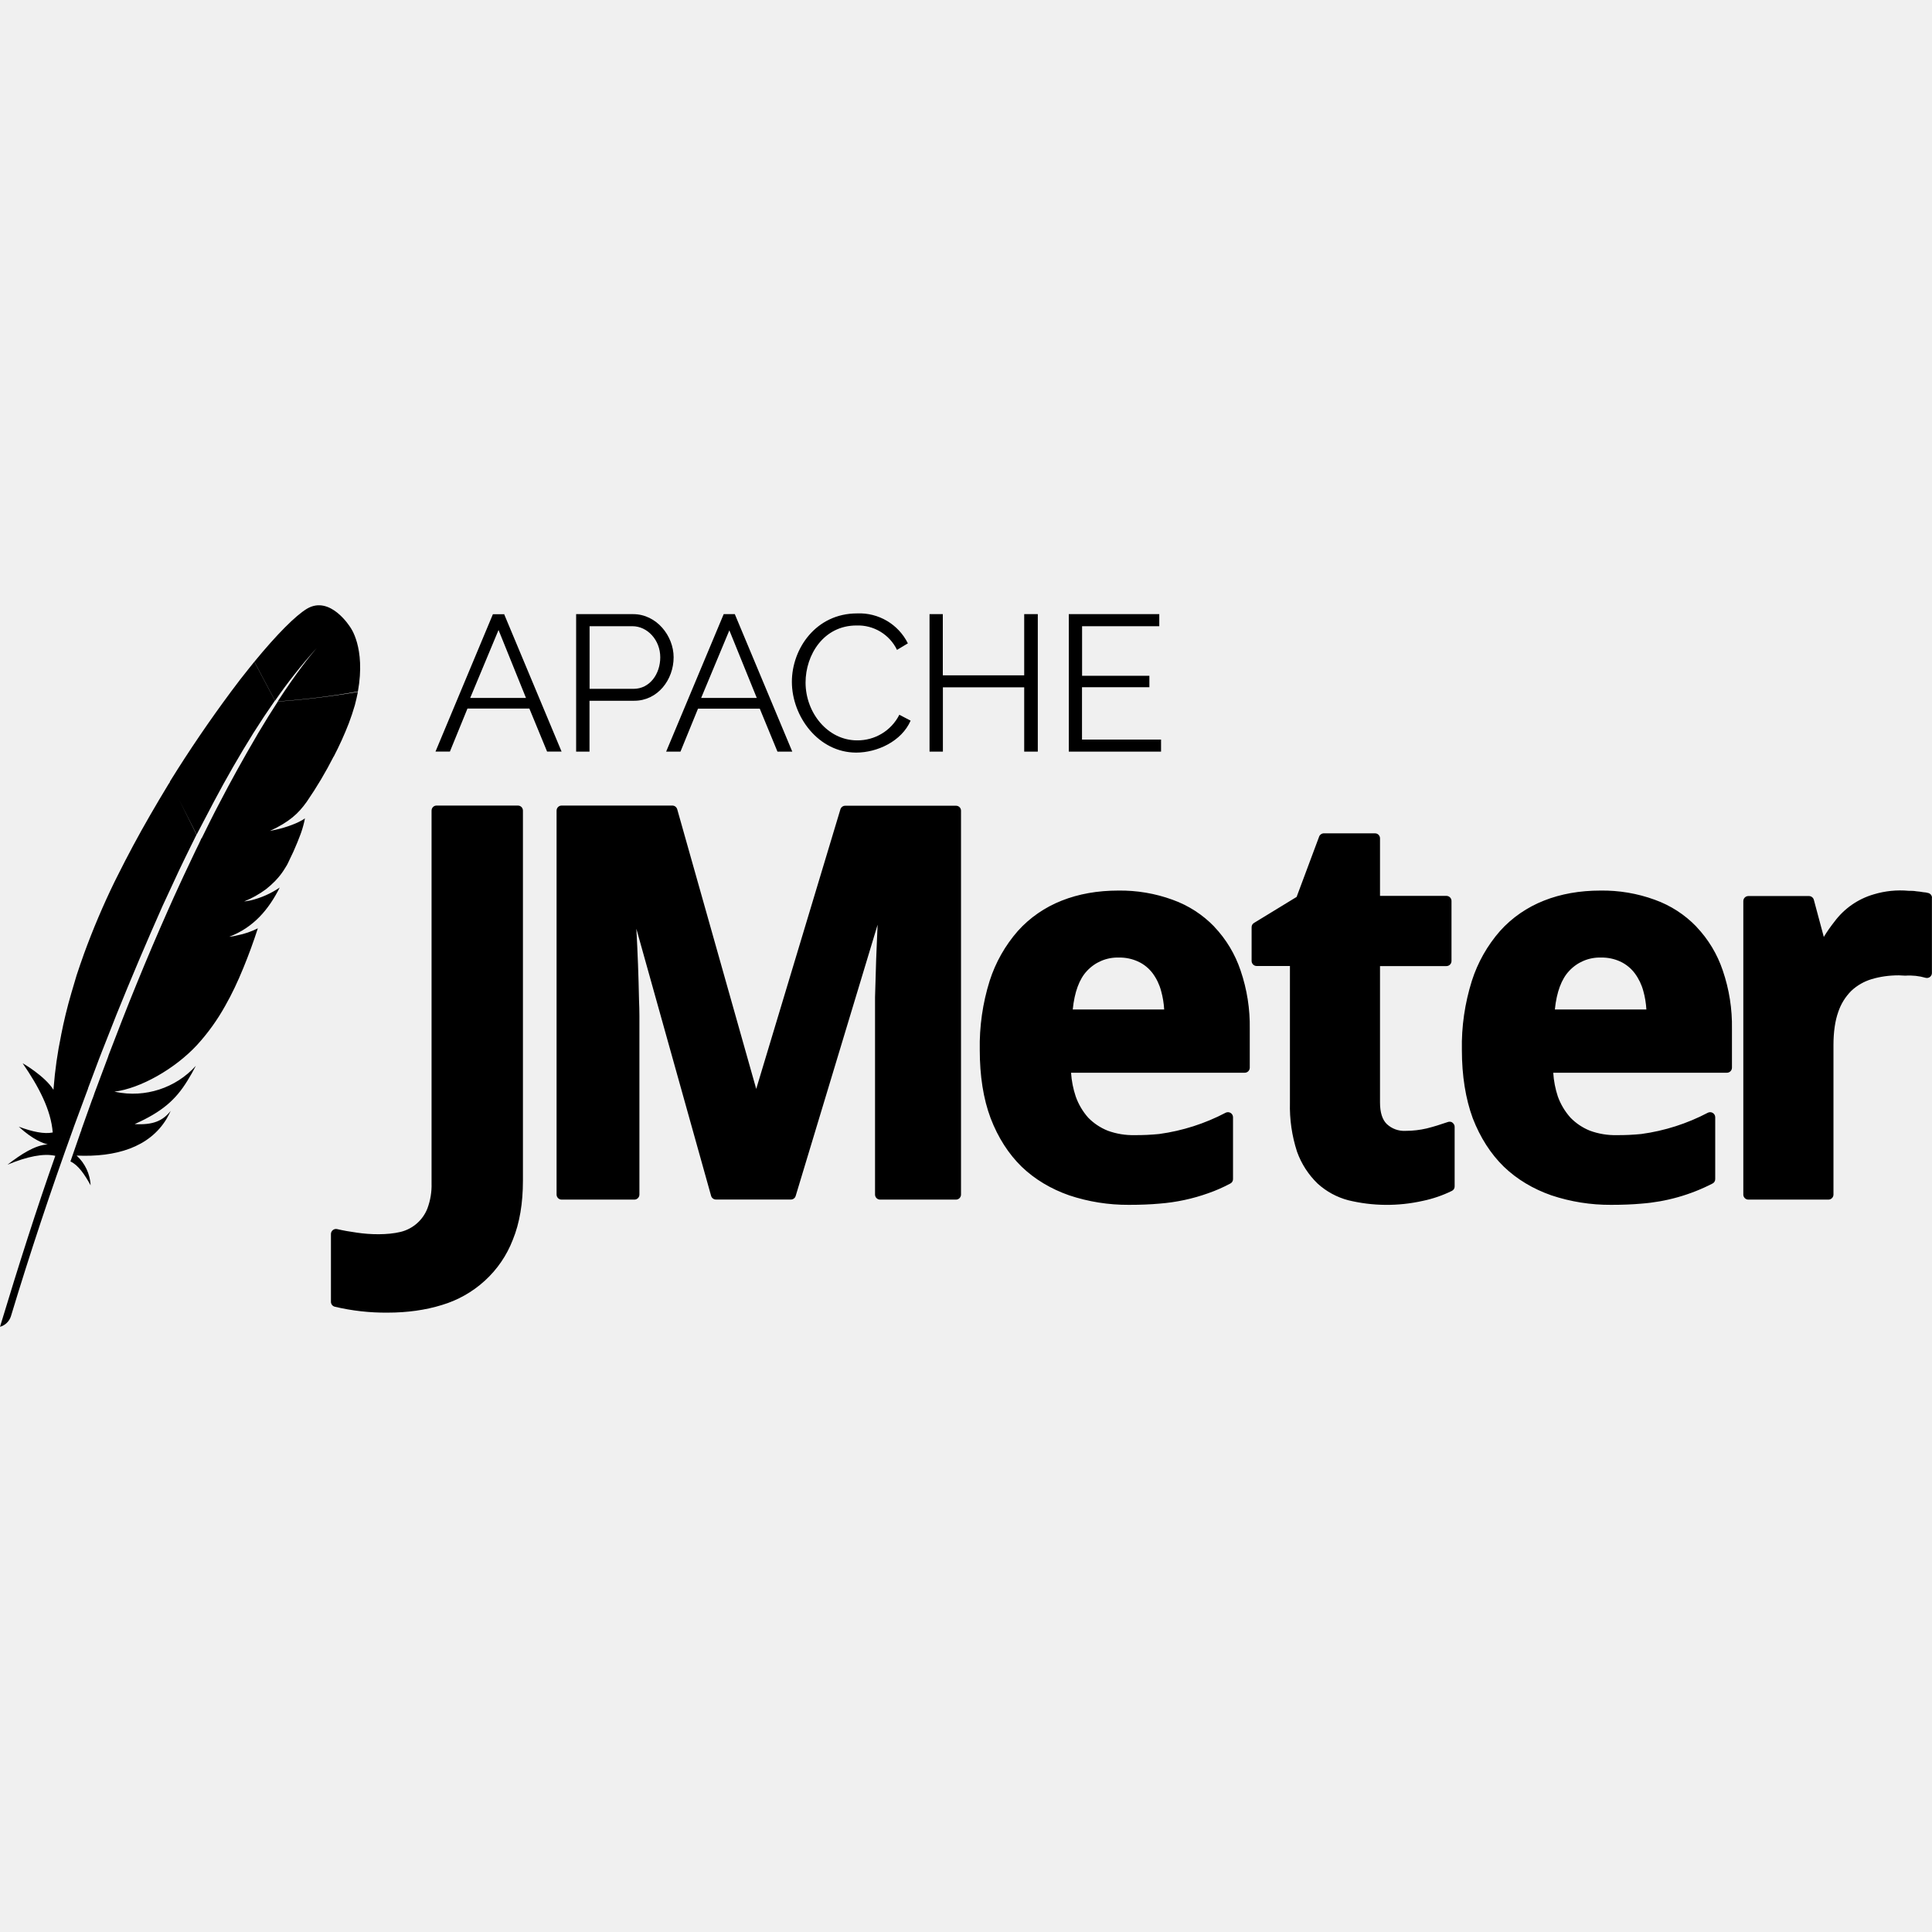
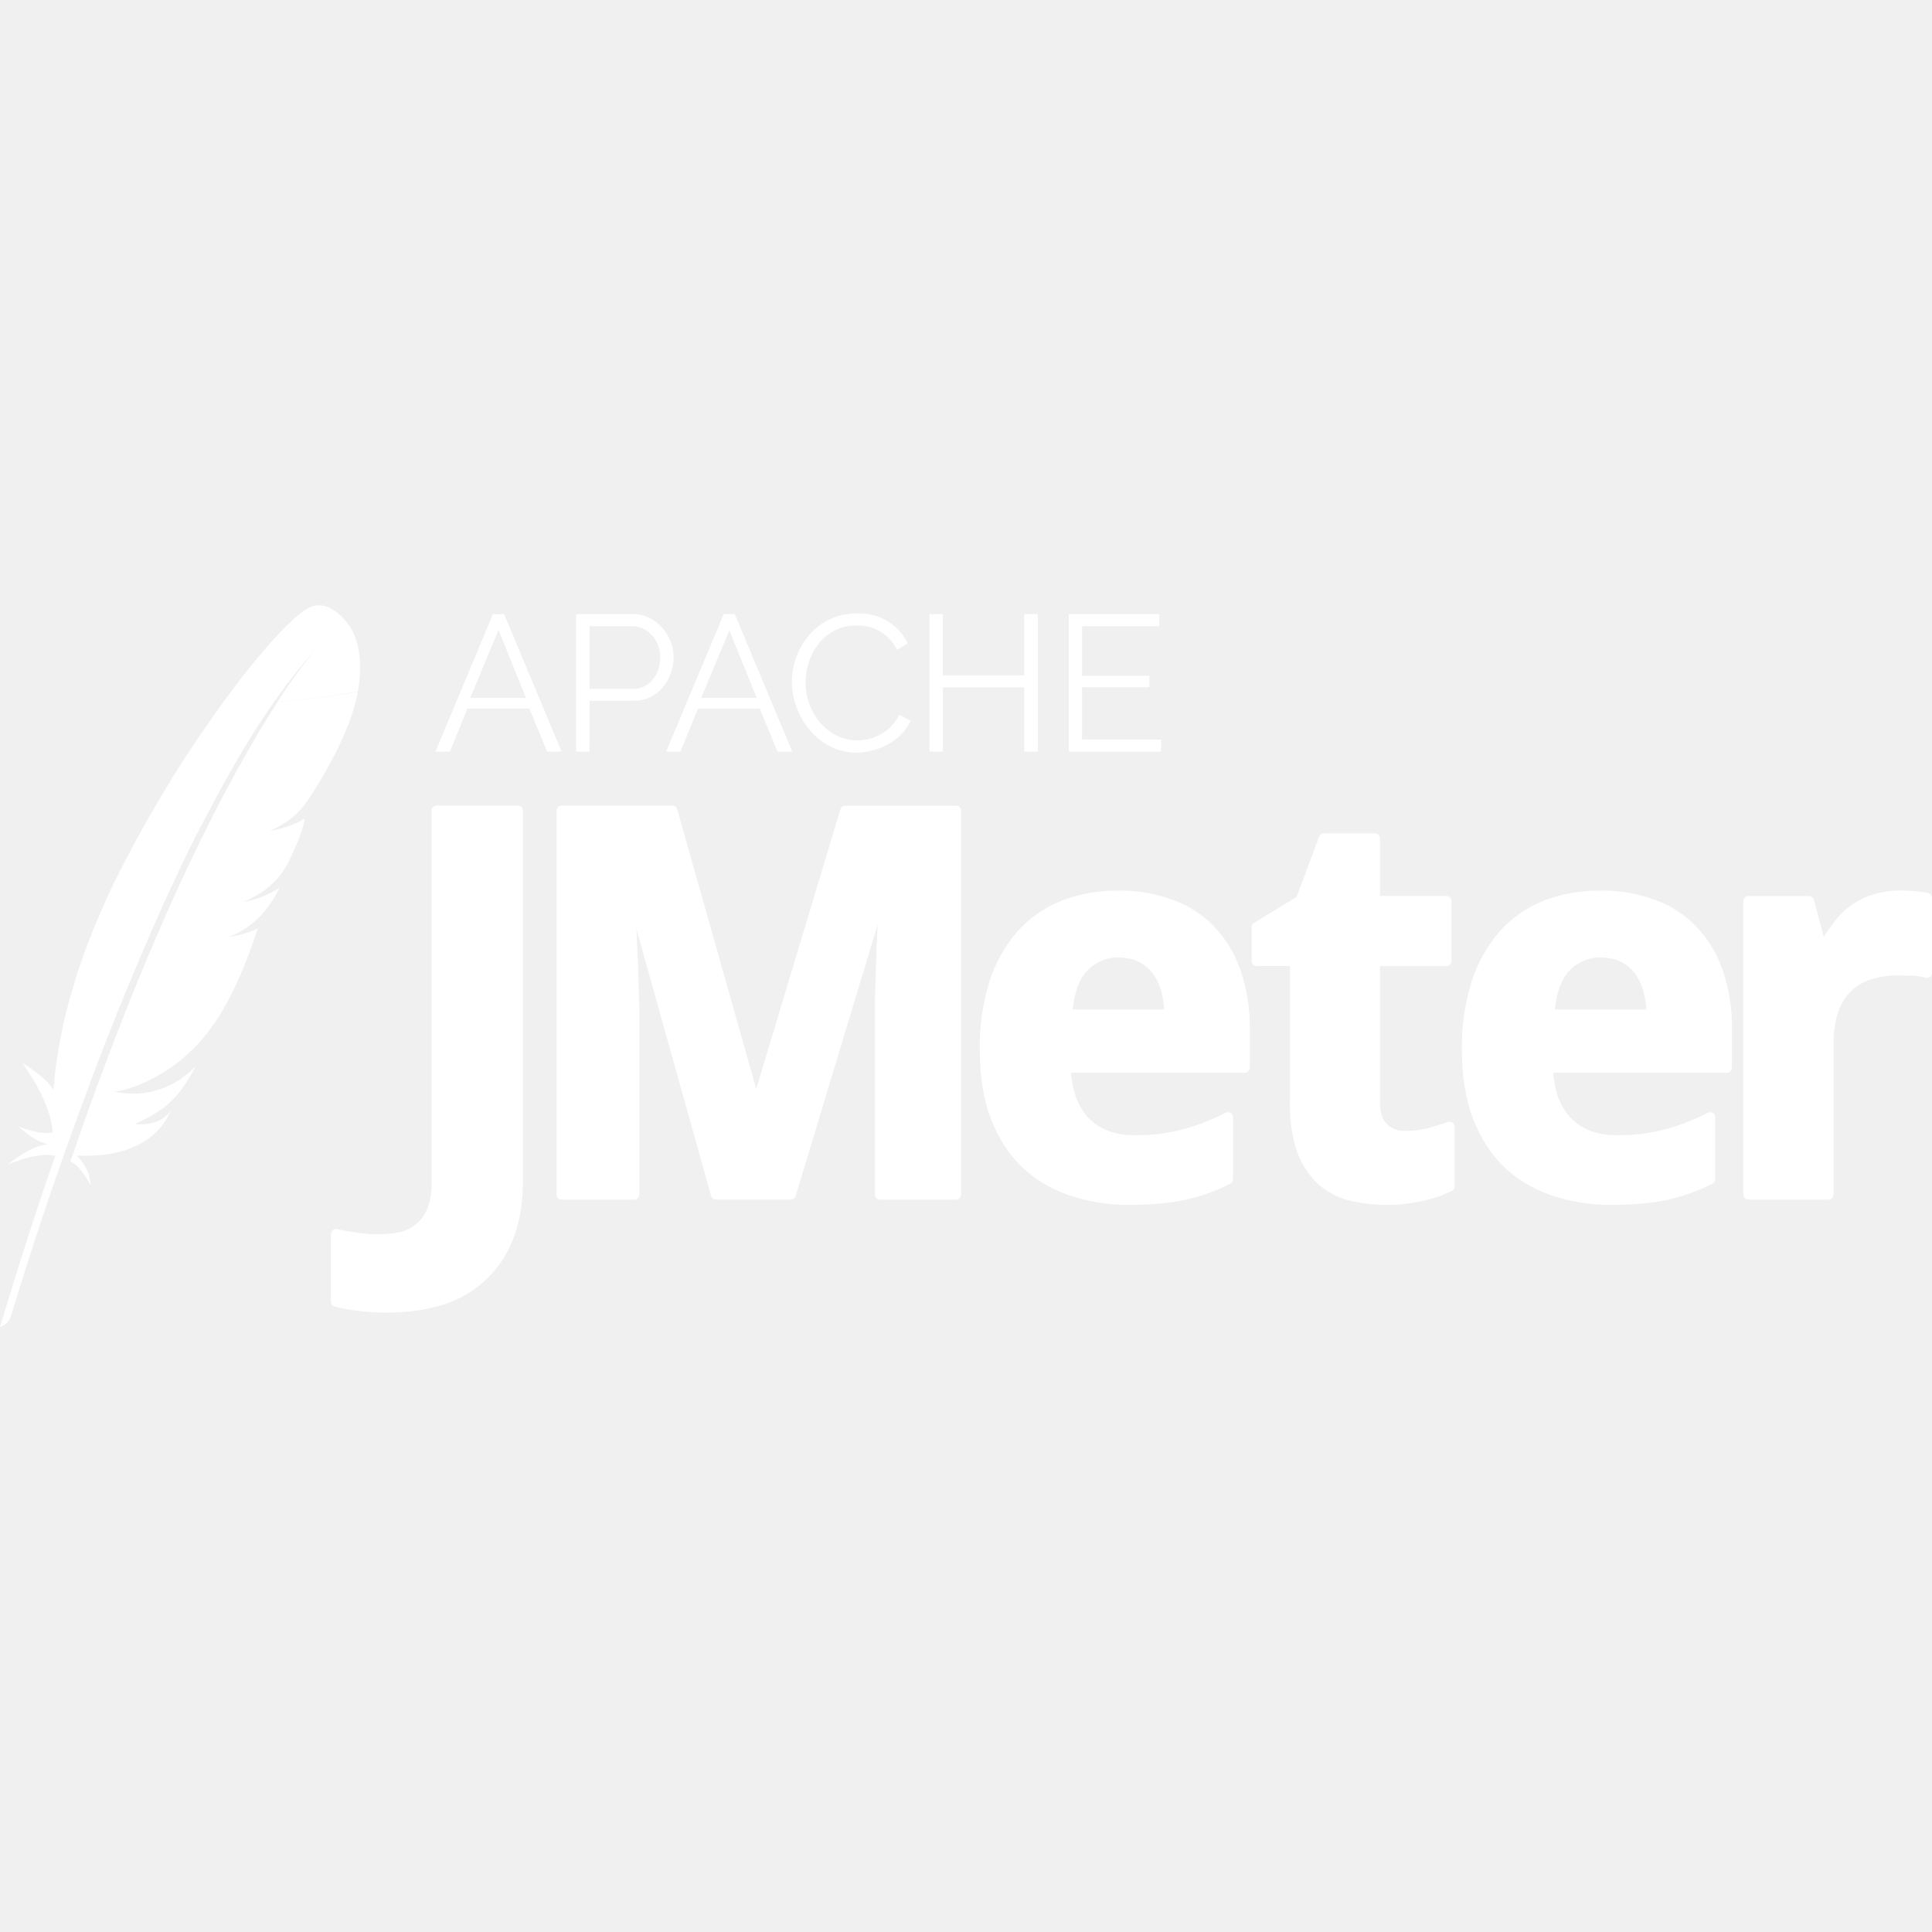
- <svg xmlns="http://www.w3.org/2000/svg" role="img" viewBox="0 0 24 24">
-   <path d="M4.35 7.79s-.247-.4-.537-.228c-.14.084-.374.318-.653.658l.257.484a6.28 6.28 0 0 1 .517-.653c-.079.09-.246.298-.484.662.334-.023.666-.064.996-.123.099-.549-.096-.8-.096-.8zm-.386.228.022-.024zM.91 14.02a45.295 45.295 0 0 0-.774 2.33.198.198 0 0 1-.136.132c.23-.76.458-1.476.687-2.124-.143-.033-.346.007-.594.11.17-.13.339-.242.5-.252-.051-.011-.183-.057-.36-.22.169.063.316.094.422.072-.022-.282-.174-.57-.374-.86-.001-.002.28.161.383.33l.002-.023c.017-.22.048-.438.093-.654v-.002c.034-.174.076-.348.127-.522l.066-.223c.028-.087.06-.176.093-.27.11-.301.235-.596.375-.884l.036-.072c.128-.257.264-.511.408-.76.076-.133.154-.262.231-.39.007-.007.011-.017.017-.026L2.11 9.71l.008-.013c.236-.38.488-.75.754-1.108a8.36 8.36 0 0 1 .229-.296l.058-.072.256.482a10.46 10.46 0 0 0-.268.404c-.172.276-.335.559-.487.846l-.217.414-.222-.439.22.44-.007.015c-.044.09-.09.18-.133.27a6.9 6.9 0 0 0-.077.16l-.206.444a42.824 42.824 0 0 0-.57 1.344l-.18.457a6.523 6.523 0 0 1-.04.103c-.044.121-.091.239-.134.357v.004l-.033.088-.141.381-.01.029zm3.235-4.623a4.98 4.98 0 0 1-.334.562c-.106.149-.216.25-.457.363l.022-.004c.002-.002.003-.002.006-.002.125-.023.28-.074.37-.127a.184.184 0 0 0 .036-.024.846.846 0 0 1-.02.089c-.006.025-.016.054-.026.085l-.012.033-.036.092a2.985 2.985 0 0 1-.102.226c-.008.019-.018.038-.028.057l-.024.039a.85.85 0 0 1-.084.116l-.04.044a1.2 1.2 0 0 1-.113.101 1.231 1.231 0 0 1-.27.151l.017-.002.064-.011c.129-.031.251-.085.361-.16-.138.275-.326.497-.628.612l.052-.007.05-.011a.998.998 0 0 0 .254-.087 6.74 6.74 0 0 1-.18.492c-.071.174-.145.33-.225.47a2.577 2.577 0 0 1-.35.487c-.276.298-.705.54-1.027.58l.016.003c.366.076.745-.047.996-.324a2.685 2.685 0 0 1-.106.187c-.148.24-.318.386-.654.537.23.013.35-.041.448-.165a1.414 1.414 0 0 1-.052.1c-.215.356-.634.478-1.117.456a.54.54 0 0 1 .174.37c-.074-.134-.152-.251-.251-.297l.116-.334a.523.523 0 0 1 .02-.054v-.006l.132-.37a.837.837 0 0 0 .026-.07l.003-.01.17-.454.007-.022.168-.435c.061-.159.124-.312.184-.46.123-.301.25-.6.382-.897.052-.116.101-.228.152-.336l.05-.108.097-.205c.028-.063.059-.122.088-.183l.027-.058c.002-.002.003-.006.002-.011l.006-.001c.074-.15.143-.291.213-.423.15-.29.309-.576.474-.857l.013-.023c.088-.148.171-.28.246-.396.333-.023.665-.064.995-.12-.011.052-.022.107-.038.165a2.966 2.966 0 0 1-.075.225 4.142 4.142 0 0 1-.187.413h-.001zm2.351.674v4.596c0 .28-.041.527-.125.732a1.337 1.337 0 0 1-.35.512 1.37 1.37 0 0 1-.531.3c-.203.063-.43.095-.674.095a2.728 2.728 0 0 1-.659-.074.063.063 0 0 1-.046-.06v-.842a.063.063 0 0 1 .076-.062c.077.018.162.033.25.045.162.024.376.03.54-.01a.48.48 0 0 0 .332-.29.826.826 0 0 0 .052-.313v-4.63c0-.035.027-.063.062-.063h1.01c.036 0 .063.028.063.063zm8.588 1.44a1.352 1.352 0 0 0-.518-.334 1.887 1.887 0 0 0-.675-.114c-.254 0-.49.041-.702.125-.208.082-.395.21-.545.377a1.75 1.75 0 0 0-.35.619 2.704 2.704 0 0 0-.123.859c0 .32.044.606.135.848.092.24.222.443.386.603.164.157.364.276.59.355a2.3 2.3 0 0 0 .742.118c.143 0 .267-.005.377-.015a2.33 2.33 0 0 0 .61-.13c.095-.033.187-.074.273-.12a.06.06 0 0 0 .033-.055v-.77a.063.063 0 0 0-.09-.055 2.505 2.505 0 0 1-.827.265c-.102.01-.204.015-.307.014a.907.907 0 0 1-.332-.055.703.703 0 0 1-.243-.162.797.797 0 0 1-.155-.263 1.168 1.168 0 0 1-.058-.295h2.157a.063.063 0 0 0 .063-.062v-.483a2.126 2.126 0 0 0-.114-.725 1.462 1.462 0 0 0-.327-.544zm-1.758 1.029c.022-.216.081-.377.176-.478a.518.518 0 0 1 .395-.167.55.55 0 0 1 .246.052c.07.033.13.083.176.144a.647.647 0 0 1 .105.22c.02.071.033.148.038.229h-1.136zm10.673-1.387v.934a.062.062 0 0 1-.077.06.727.727 0 0 0-.254-.027l-.08-.004c-.121 0-.233.016-.337.047a.636.636 0 0 0-.253.145.672.672 0 0 0-.163.264c-.039.11-.059.248-.059.411v1.856a.063.063 0 0 1-.063.063h-.994a.063.063 0 0 1-.063-.063v-3.645c0-.035.028-.063.063-.063h.753c.028 0 .053.02.06.046l.124.462c.04-.067.085-.13.133-.191a.932.932 0 0 1 .487-.338 1.14 1.14 0 0 1 .434-.044c.033 0 .065 0 .096.006a.76.76 0 0 1 .084.011.279.279 0 0 1 .066.011.061.061 0 0 1 .044.059h-.001zm-5.956 2.794a.06.06 0 0 1 .027.05v.741a.06.06 0 0 1-.033.055 1.524 1.524 0 0 1-.364.125c-.304.068-.62.066-.924-.008a.91.91 0 0 1-.381-.207 1.036 1.036 0 0 1-.256-.397 1.819 1.819 0 0 1-.088-.608V12h-.414a.063.063 0 0 1-.062-.062v-.42a.06.06 0 0 1 .03-.053l.529-.323.28-.75a.062.062 0 0 1 .058-.04h.636c.035 0 .062.028.062.063v.714h.825c.034 0 .063.028.063.062v.747a.063.063 0 0 1-.063.063h-.825v1.695c0 .124.029.214.085.268a.315.315 0 0 0 .231.084c.094 0 .181-.011.263-.03.089-.022.177-.05.264-.08a.062.062 0 0 1 .057.007v.001zm-6.105-3.876v4.77a.063.063 0 0 1-.062.061h-.943a.063.063 0 0 1-.063-.063v-2.45l.014-.473.01-.242.008-.187-1.018 3.37a.062.062 0 0 1-.06.044h-.93a.063.063 0 0 1-.06-.044l-.929-3.32a24.947 24.947 0 0 1 .033.88c.003.074.005.142.005.204v2.218a.063.063 0 0 1-.063.063h-.903a.063.063 0 0 1-.063-.063V10.07c0-.034.027-.063.062-.063h1.376c.03 0 .053.02.061.047l.981 3.473 1.046-3.474a.063.063 0 0 1 .06-.044h1.376c.034 0 .062.027.062.061zm9.135 1.44a1.351 1.351 0 0 0-.517-.334 1.886 1.886 0 0 0-.676-.114c-.253 0-.49.041-.701.125-.208.082-.395.21-.545.377a1.75 1.75 0 0 0-.35.619c-.087.278-.13.568-.124.859 0 .32.046.606.135.848.093.24.223.443.387.603.164.157.364.276.59.355a2.3 2.3 0 0 0 .742.118c.143 0 .266-.005.376-.015a2.306 2.306 0 0 0 .884-.25.06.06 0 0 0 .033-.055v-.77a.063.063 0 0 0-.09-.055 2.5 2.5 0 0 1-.828.265c-.101.01-.204.015-.306.014a.905.905 0 0 1-.332-.055.7.7 0 0 1-.242-.162.799.799 0 0 1-.157-.263 1.165 1.165 0 0 1-.057-.295h2.157a.063.063 0 0 0 .063-.062v-.483a2.126 2.126 0 0 0-.114-.725 1.464 1.464 0 0 0-.328-.544zm-.765.58a.65.65 0 0 1 .106.22c.02.071.033.148.038.229h-1.137c.022-.216.082-.377.177-.478a.518.518 0 0 1 .395-.167.55.55 0 0 1 .246.052.48.48 0 0 1 .175.144zM6.26 7.63h-.137L5.41 9.336h.179l.218-.534h.769l.22.534h.18l-.714-1.708H6.26zm-.419 1.04.352-.844.341.844h-.693zm1.483.035h.555c.292 0 .489-.262.489-.54 0-.265-.211-.536-.503-.536h-.708v1.708h.166v-.632zm0-.926h.532c.187 0 .346.172.346.386 0 .207-.13.392-.332.392h-.546v-.778zm1.129 1.558.218-.534h.767l.22.534h.184l-.714-1.708H8.99l-.715 1.708h.177zm.606-1.51.342.843H8.71l.352-.844H9.06zm.778.643c0-.41.297-.85.81-.85a.672.672 0 0 1 .631.372l-.135.081a.538.538 0 0 0-.504-.303c-.408 0-.632.365-.632.709 0 .376.276.718.639.718a.58.58 0 0 0 .526-.318l.14.073c-.111.256-.414.397-.676.397-.468 0-.799-.447-.799-.88zm1.875.867h-.165V7.629h.165v.76h1.011v-.76h.169v1.708h-.169v-.799h-1.01v.799zm2.71 0h-1.145V7.629h1.124v.15h-.959v.616h.836v.142h-.837v.65h.982v.15z" />
+ <svg xmlns="http://www.w3.org/2000/svg" width="24" height="24" viewBox="0 0 24 24" fill="none">
+   <g clip-path="url(#clip0_142_7)">
+     <path d="M4.35 7.79C4.35 7.79 4.103 7.39 3.813 7.562C3.673 7.646 3.439 7.88 3.16 8.22L3.417 8.704C3.575 8.475 3.747 8.257 3.934 8.051C3.855 8.141 3.688 8.349 3.45 8.713C3.784 8.69 4.116 8.649 4.446 8.59C4.545 8.041 4.35 7.79 4.35 7.79ZM0.91 14.02C0.631 14.79 0.373 15.566 0.136 16.35C0.126 16.382 0.109 16.41 0.085 16.433C0.061 16.456 0.032 16.473 0 16.482C0.23 15.722 0.458 15.006 0.687 14.358C0.544 14.325 0.341 14.365 0.093 14.468C0.263 14.338 0.432 14.226 0.593 14.216C0.542 14.205 0.41 14.159 0.233 13.996C0.402 14.059 0.549 14.09 0.655 14.068C0.633 13.786 0.481 13.498 0.281 13.208C0.28 13.206 0.561 13.369 0.664 13.538L0.666 13.515C0.683 13.295 0.714 13.077 0.759 12.861V12.859C0.793 12.685 0.835 12.511 0.886 12.337L0.952 12.114C0.98 12.027 1.012 11.938 1.045 11.844C1.155 11.543 1.28 11.248 1.42 10.96L1.456 10.888C1.584 10.631 1.72 10.377 1.864 10.128C1.94 9.995 2.018 9.866 2.095 9.738C2.102 9.731 2.106 9.721 2.112 9.712L2.11 9.71L2.118 9.697C2.354 9.317 2.606 8.947 2.872 8.589C2.946 8.489 3.022 8.39 3.101 8.293L3.159 8.221L3.415 8.703C3.323 8.836 3.233 8.97 3.147 9.107C2.975 9.383 2.812 9.666 2.66 9.953L2.443 10.367L2.221 9.928L2.441 10.368L2.434 10.383C2.39 10.473 2.344 10.563 2.301 10.653C2.275 10.706 2.249 10.759 2.224 10.813L2.018 11.257C1.82 11.702 1.63 12.15 1.448 12.601L1.268 13.058C1.255 13.092 1.242 13.127 1.228 13.161C1.184 13.282 1.137 13.4 1.094 13.518V13.522L1.061 13.61L0.92 13.991L0.91 14.02ZM4.145 9.397C4.046 9.591 3.935 9.779 3.811 9.959C3.705 10.108 3.595 10.209 3.354 10.322L3.376 10.318C3.378 10.316 3.379 10.316 3.382 10.316C3.507 10.293 3.662 10.242 3.752 10.189C3.765 10.182 3.777 10.174 3.788 10.165C3.783 10.195 3.776 10.225 3.768 10.254C3.762 10.279 3.752 10.308 3.742 10.339L3.73 10.372L3.694 10.464C3.663 10.541 3.629 10.616 3.592 10.69C3.584 10.709 3.574 10.728 3.564 10.747L3.54 10.786C3.515 10.827 3.487 10.866 3.456 10.902L3.416 10.946C3.381 10.982 3.343 11.016 3.303 11.047C3.22 11.108 3.129 11.159 3.033 11.198L3.05 11.196L3.114 11.185C3.243 11.154 3.365 11.1 3.475 11.025C3.337 11.3 3.149 11.522 2.847 11.637L2.899 11.63L2.949 11.619C3.037 11.602 3.123 11.572 3.203 11.532C3.149 11.698 3.089 11.862 3.023 12.024C2.952 12.198 2.878 12.354 2.798 12.494C2.701 12.669 2.583 12.833 2.448 12.981C2.172 13.279 1.743 13.521 1.421 13.561L1.437 13.564C1.803 13.64 2.182 13.517 2.433 13.24C2.4 13.304 2.365 13.366 2.327 13.427C2.179 13.667 2.009 13.813 1.673 13.964C1.903 13.977 2.023 13.923 2.121 13.799C2.105 13.833 2.088 13.866 2.069 13.899C1.854 14.255 1.435 14.377 0.952 14.355C1.056 14.451 1.119 14.584 1.126 14.725C1.052 14.591 0.974 14.474 0.875 14.428L0.991 14.094C0.997 14.076 1.003 14.058 1.011 14.04V14.034L1.143 13.664C1.153 13.641 1.161 13.618 1.169 13.594L1.172 13.584L1.342 13.13L1.349 13.108L1.517 12.673C1.578 12.514 1.641 12.361 1.701 12.213C1.824 11.912 1.951 11.613 2.083 11.316C2.135 11.2 2.184 11.088 2.235 10.98L2.285 10.872L2.382 10.667C2.41 10.604 2.441 10.545 2.47 10.484L2.497 10.426C2.499 10.424 2.5 10.42 2.499 10.415L2.505 10.414C2.579 10.264 2.648 10.123 2.718 9.991C2.868 9.701 3.027 9.415 3.192 9.134L3.205 9.111C3.293 8.963 3.376 8.831 3.451 8.715C3.784 8.692 4.116 8.651 4.446 8.595C4.435 8.647 4.424 8.702 4.408 8.76C4.386 8.836 4.361 8.911 4.333 8.985C4.278 9.126 4.216 9.264 4.146 9.398L4.145 9.397ZM6.496 10.071V14.667C6.496 14.947 6.455 15.194 6.371 15.399C6.296 15.595 6.176 15.77 6.021 15.911C5.869 16.05 5.687 16.152 5.49 16.211C5.287 16.274 5.06 16.306 4.816 16.306C4.594 16.308 4.373 16.283 4.157 16.232C4.144 16.228 4.132 16.221 4.124 16.21C4.116 16.199 4.111 16.186 4.111 16.172V15.33C4.111 15.321 4.113 15.311 4.117 15.303C4.121 15.294 4.127 15.287 4.134 15.281C4.141 15.275 4.15 15.271 4.159 15.268C4.168 15.266 4.178 15.266 4.187 15.268C4.264 15.286 4.349 15.301 4.437 15.313C4.599 15.337 4.813 15.343 4.977 15.303C5.051 15.285 5.12 15.249 5.178 15.198C5.236 15.148 5.281 15.084 5.309 15.013C5.346 14.913 5.364 14.807 5.361 14.7V10.07C5.361 10.035 5.388 10.007 5.423 10.007H6.433C6.469 10.007 6.496 10.035 6.496 10.07V10.071ZM15.084 11.511C14.939 11.361 14.762 11.247 14.566 11.177C14.35 11.098 14.121 11.059 13.891 11.063C13.637 11.063 13.401 11.104 13.189 11.188C12.981 11.27 12.794 11.398 12.644 11.565C12.486 11.745 12.367 11.956 12.294 12.184C12.207 12.462 12.165 12.752 12.171 13.043C12.171 13.363 12.215 13.649 12.306 13.891C12.398 14.131 12.528 14.334 12.692 14.494C12.856 14.651 13.056 14.77 13.282 14.849C13.521 14.929 13.772 14.969 14.024 14.967C14.167 14.967 14.291 14.962 14.401 14.952C14.609 14.936 14.814 14.893 15.011 14.822C15.106 14.789 15.198 14.748 15.284 14.702C15.294 14.697 15.303 14.689 15.309 14.679C15.314 14.669 15.317 14.658 15.317 14.647V13.877C15.317 13.867 15.314 13.856 15.309 13.847C15.303 13.838 15.296 13.831 15.287 13.825C15.278 13.82 15.268 13.816 15.257 13.816C15.247 13.815 15.236 13.818 15.227 13.822C14.969 13.958 14.689 14.047 14.4 14.087C14.298 14.097 14.196 14.102 14.093 14.101C13.98 14.104 13.867 14.085 13.761 14.046C13.67 14.01 13.587 13.954 13.518 13.884C13.45 13.807 13.397 13.718 13.363 13.621C13.331 13.526 13.312 13.426 13.305 13.326H15.462C15.479 13.326 15.494 13.319 15.506 13.308C15.518 13.296 15.525 13.28 15.525 13.264V12.781C15.529 12.535 15.491 12.289 15.411 12.056C15.343 11.853 15.232 11.667 15.084 11.512V11.511ZM13.326 12.54C13.348 12.324 13.407 12.163 13.502 12.062C13.552 12.008 13.613 11.964 13.681 11.936C13.749 11.907 13.823 11.893 13.897 11.895C13.982 11.893 14.066 11.911 14.143 11.947C14.213 11.98 14.273 12.03 14.319 12.091C14.368 12.157 14.403 12.232 14.424 12.311C14.444 12.382 14.457 12.459 14.462 12.54H13.326ZM23.999 11.153V12.087C23.999 12.096 23.997 12.106 23.993 12.114C23.988 12.123 23.983 12.13 23.975 12.136C23.968 12.142 23.959 12.146 23.95 12.148C23.941 12.149 23.931 12.149 23.922 12.147C23.84 12.123 23.754 12.114 23.668 12.12L23.588 12.116C23.467 12.116 23.355 12.132 23.251 12.163C23.157 12.191 23.07 12.241 22.998 12.308C22.924 12.382 22.868 12.473 22.835 12.572C22.796 12.682 22.776 12.82 22.776 12.983V14.839C22.776 14.856 22.769 14.872 22.758 14.884C22.746 14.895 22.73 14.902 22.713 14.902H21.719C21.702 14.902 21.686 14.895 21.674 14.884C21.663 14.872 21.656 14.856 21.656 14.839V11.194C21.656 11.159 21.684 11.131 21.719 11.131H22.472C22.5 11.131 22.525 11.151 22.532 11.177L22.656 11.639C22.696 11.572 22.741 11.509 22.789 11.448C22.91 11.285 23.081 11.167 23.276 11.11C23.416 11.068 23.564 11.053 23.71 11.066C23.743 11.066 23.775 11.066 23.806 11.072C23.834 11.074 23.862 11.078 23.89 11.083C23.912 11.084 23.934 11.088 23.956 11.094C23.969 11.098 23.98 11.105 23.988 11.116C23.996 11.127 23.999 11.14 23.999 11.153ZM18.043 13.947C18.051 13.953 18.058 13.96 18.063 13.969C18.067 13.977 18.07 13.987 18.07 13.997V14.738C18.07 14.749 18.067 14.761 18.061 14.77C18.056 14.78 18.047 14.788 18.037 14.793C17.921 14.85 17.799 14.892 17.673 14.918C17.369 14.986 17.053 14.984 16.749 14.91C16.607 14.873 16.477 14.802 16.368 14.703C16.253 14.592 16.166 14.456 16.112 14.306C16.048 14.11 16.019 13.904 16.024 13.698V12H15.61C15.594 12 15.578 11.993 15.566 11.982C15.555 11.97 15.548 11.954 15.548 11.938V11.518C15.548 11.507 15.55 11.497 15.556 11.487C15.561 11.478 15.569 11.47 15.578 11.465L16.107 11.142L16.387 10.392C16.392 10.38 16.399 10.37 16.41 10.363C16.42 10.356 16.432 10.352 16.445 10.352H17.081C17.116 10.352 17.143 10.38 17.143 10.415V11.129H17.968C18.002 11.129 18.031 11.157 18.031 11.191V11.938C18.031 11.955 18.024 11.971 18.012 11.983C18.001 11.994 17.985 12.001 17.968 12.001H17.143V13.696C17.143 13.82 17.172 13.91 17.228 13.964C17.259 13.993 17.295 14.015 17.335 14.03C17.375 14.044 17.417 14.05 17.459 14.048C17.553 14.048 17.64 14.037 17.722 14.018C17.811 13.996 17.899 13.968 17.986 13.938C17.995 13.934 18.005 13.933 18.015 13.934C18.025 13.936 18.035 13.939 18.043 13.945V13.947ZM11.938 10.071V14.841C11.938 14.857 11.931 14.873 11.919 14.884C11.908 14.895 11.892 14.902 11.876 14.902H10.933C10.916 14.902 10.9 14.895 10.889 14.884C10.877 14.872 10.87 14.856 10.87 14.839V12.389L10.884 11.916L10.894 11.674L10.902 11.487L9.884 14.857C9.88 14.87 9.872 14.881 9.861 14.889C9.851 14.897 9.837 14.901 9.824 14.901H8.894C8.881 14.901 8.868 14.897 8.857 14.889C8.846 14.881 8.838 14.87 8.834 14.857L7.905 11.537C7.921 11.83 7.932 12.123 7.938 12.417C7.941 12.491 7.943 12.559 7.943 12.621V14.839C7.943 14.856 7.936 14.872 7.925 14.884C7.913 14.895 7.897 14.902 7.88 14.902H6.977C6.96 14.902 6.944 14.895 6.932 14.884C6.921 14.872 6.914 14.856 6.914 14.839V10.07C6.914 10.036 6.941 10.007 6.976 10.007H8.352C8.382 10.007 8.405 10.027 8.413 10.054L9.394 13.527L10.44 10.053C10.444 10.04 10.452 10.029 10.463 10.021C10.474 10.013 10.487 10.009 10.5 10.009H11.876C11.91 10.009 11.938 10.036 11.938 10.07V10.071ZM21.073 11.511C20.929 11.361 20.752 11.247 20.556 11.177C20.34 11.098 20.11 11.059 19.88 11.063C19.627 11.063 19.39 11.104 19.179 11.188C18.971 11.27 18.784 11.398 18.634 11.565C18.476 11.745 18.357 11.956 18.284 12.184C18.197 12.462 18.154 12.752 18.16 13.043C18.16 13.363 18.206 13.649 18.295 13.891C18.388 14.131 18.518 14.334 18.682 14.494C18.846 14.651 19.046 14.77 19.272 14.849C19.511 14.929 19.762 14.969 20.014 14.967C20.157 14.967 20.28 14.962 20.39 14.952C20.698 14.929 20.999 14.844 21.274 14.702C21.284 14.697 21.293 14.689 21.299 14.679C21.304 14.669 21.307 14.658 21.307 14.647V13.877C21.307 13.867 21.304 13.856 21.299 13.847C21.293 13.838 21.286 13.831 21.277 13.825C21.268 13.82 21.258 13.816 21.247 13.816C21.237 13.815 21.227 13.818 21.217 13.822C20.959 13.958 20.678 14.048 20.389 14.087C20.288 14.097 20.185 14.102 20.083 14.101C19.97 14.104 19.857 14.085 19.751 14.046C19.66 14.01 19.577 13.954 19.509 13.884C19.44 13.807 19.387 13.718 19.352 13.621C19.32 13.525 19.301 13.426 19.295 13.326H21.452C21.468 13.326 21.484 13.319 21.496 13.308C21.508 13.296 21.515 13.28 21.515 13.264V12.781C21.519 12.535 21.481 12.289 21.401 12.056C21.333 11.853 21.221 11.667 21.073 11.512V11.511ZM20.308 12.091C20.357 12.157 20.393 12.232 20.414 12.311C20.434 12.382 20.447 12.459 20.452 12.54H19.315C19.337 12.324 19.397 12.163 19.492 12.062C19.542 12.008 19.603 11.964 19.671 11.936C19.739 11.907 19.813 11.893 19.887 11.895C19.972 11.893 20.056 11.911 20.133 11.947C20.202 11.98 20.262 12.03 20.308 12.091ZM6.26 7.63H6.123L5.41 9.336H5.589L5.807 8.802H6.576L6.796 9.336H6.976L6.262 7.628H6.26V7.63ZM5.841 8.67L6.193 7.826L6.534 8.67H5.841ZM7.324 8.705H7.879C8.171 8.705 8.368 8.443 8.368 8.165C8.368 7.9 8.157 7.629 7.865 7.629H7.157V9.337H7.323L7.324 8.705ZM7.324 7.779H7.856C8.043 7.779 8.202 7.951 8.202 8.165C8.202 8.372 8.072 8.557 7.87 8.557H7.324V7.779ZM8.453 9.337L8.671 8.803H9.438L9.658 9.337H9.842L9.128 7.629H8.99L8.275 9.337H8.452H8.453ZM9.059 7.827L9.401 8.67H8.71L9.062 7.826H9.06L9.059 7.827ZM9.837 8.47C9.837 8.06 10.134 7.62 10.647 7.62C10.777 7.614 10.906 7.646 11.018 7.712C11.13 7.779 11.22 7.876 11.278 7.992L11.143 8.073C11.098 7.979 11.026 7.9 10.936 7.847C10.847 7.793 10.743 7.766 10.639 7.77C10.231 7.77 10.007 8.135 10.007 8.479C10.007 8.855 10.283 9.197 10.646 9.197C10.755 9.199 10.862 9.17 10.955 9.113C11.048 9.057 11.123 8.976 11.172 8.879L11.312 8.952C11.201 9.208 10.898 9.349 10.636 9.349C10.168 9.349 9.837 8.902 9.837 8.469V8.47ZM11.712 9.337H11.547V7.629H11.712V8.389H12.723V7.629H12.892V9.337H12.723V8.538H11.713V9.337H11.712ZM14.422 9.337H13.277V7.629H14.401V7.779H13.442V8.395H14.278V8.537H13.441V9.187H14.423V9.337H14.422Z" fill="white" />
+   </g>
+   <defs>
+     <clipPath id="clip0_142_7">
+       <rect width="24" height="24" fill="white" />
+     </clipPath>
+   </defs>
</svg>
